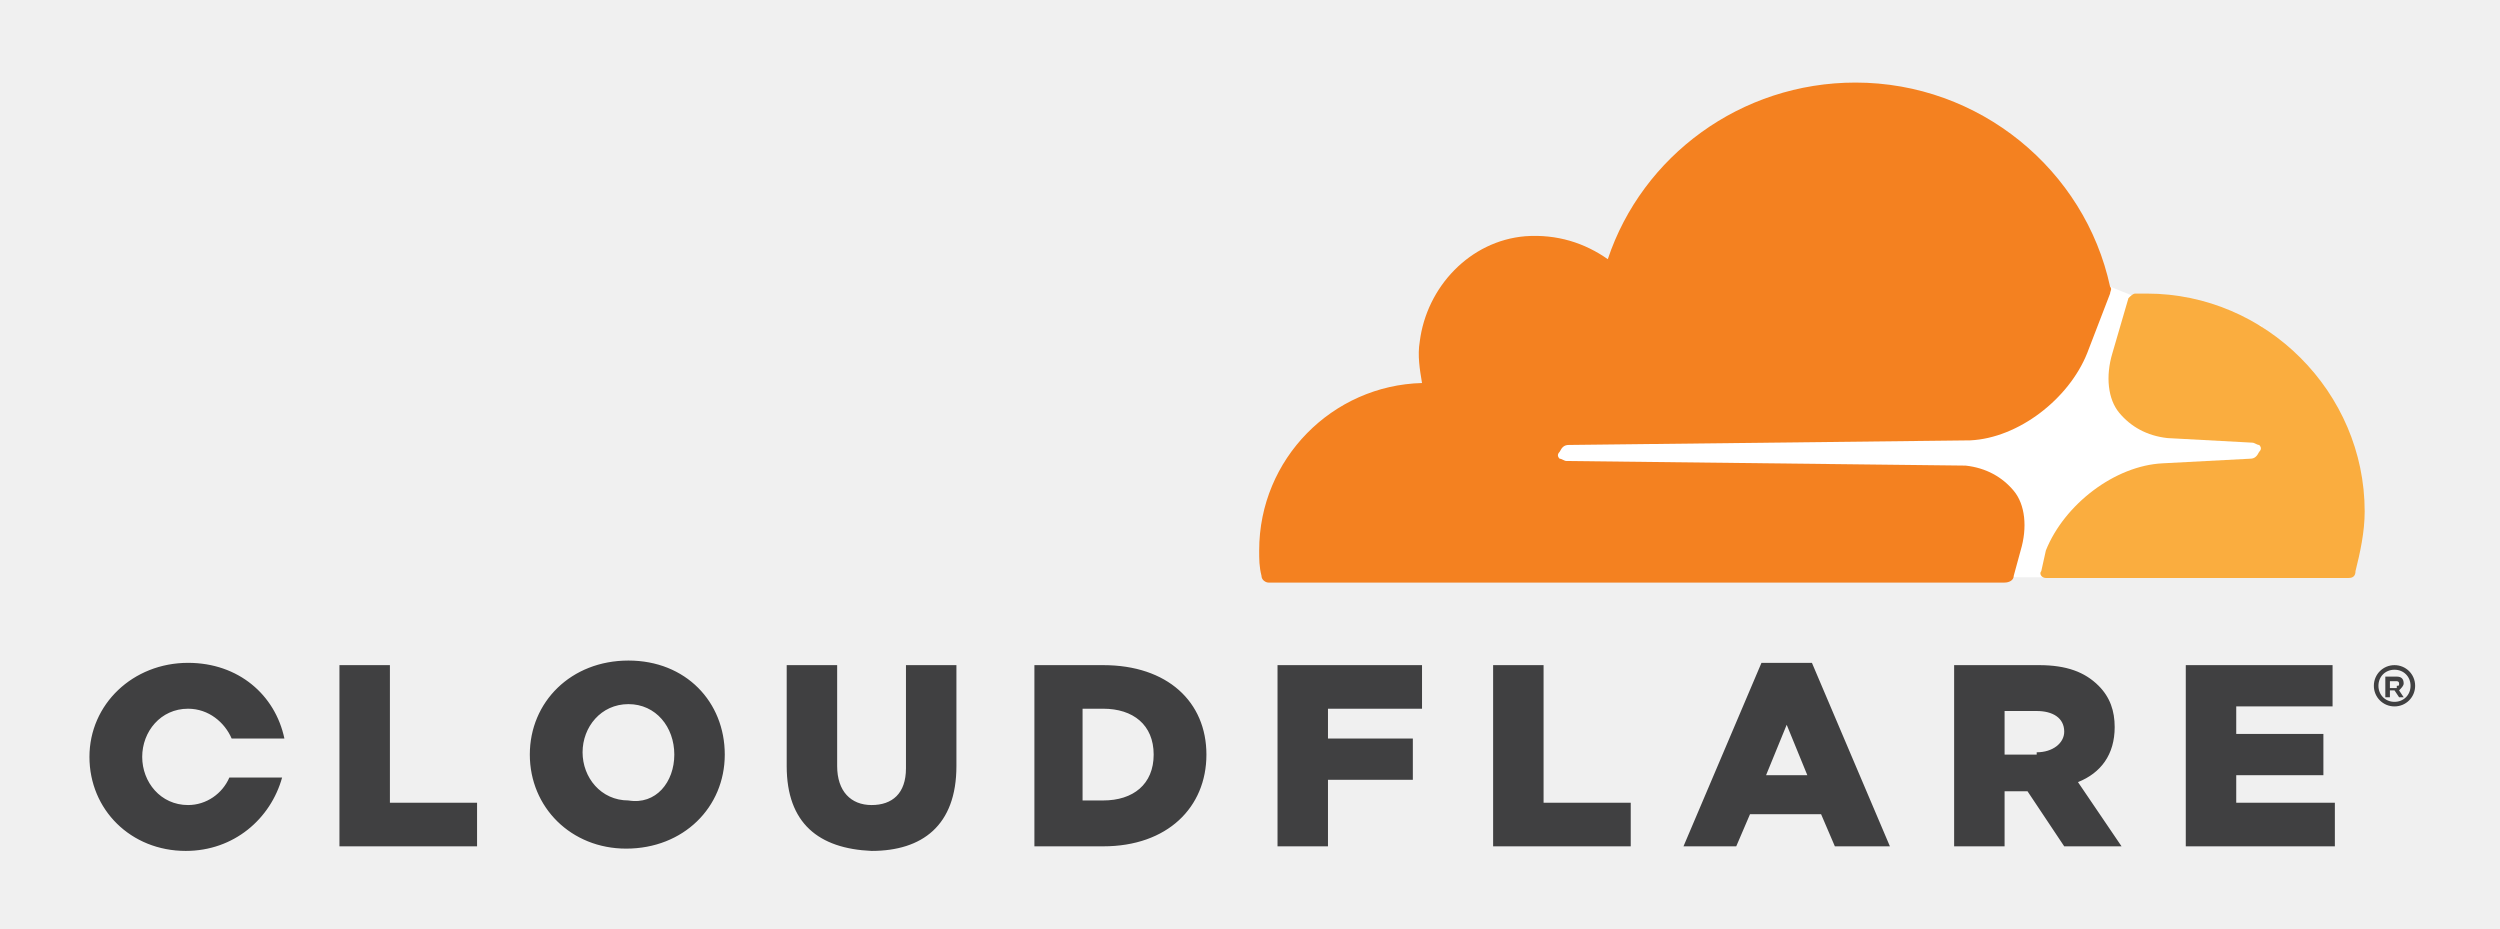
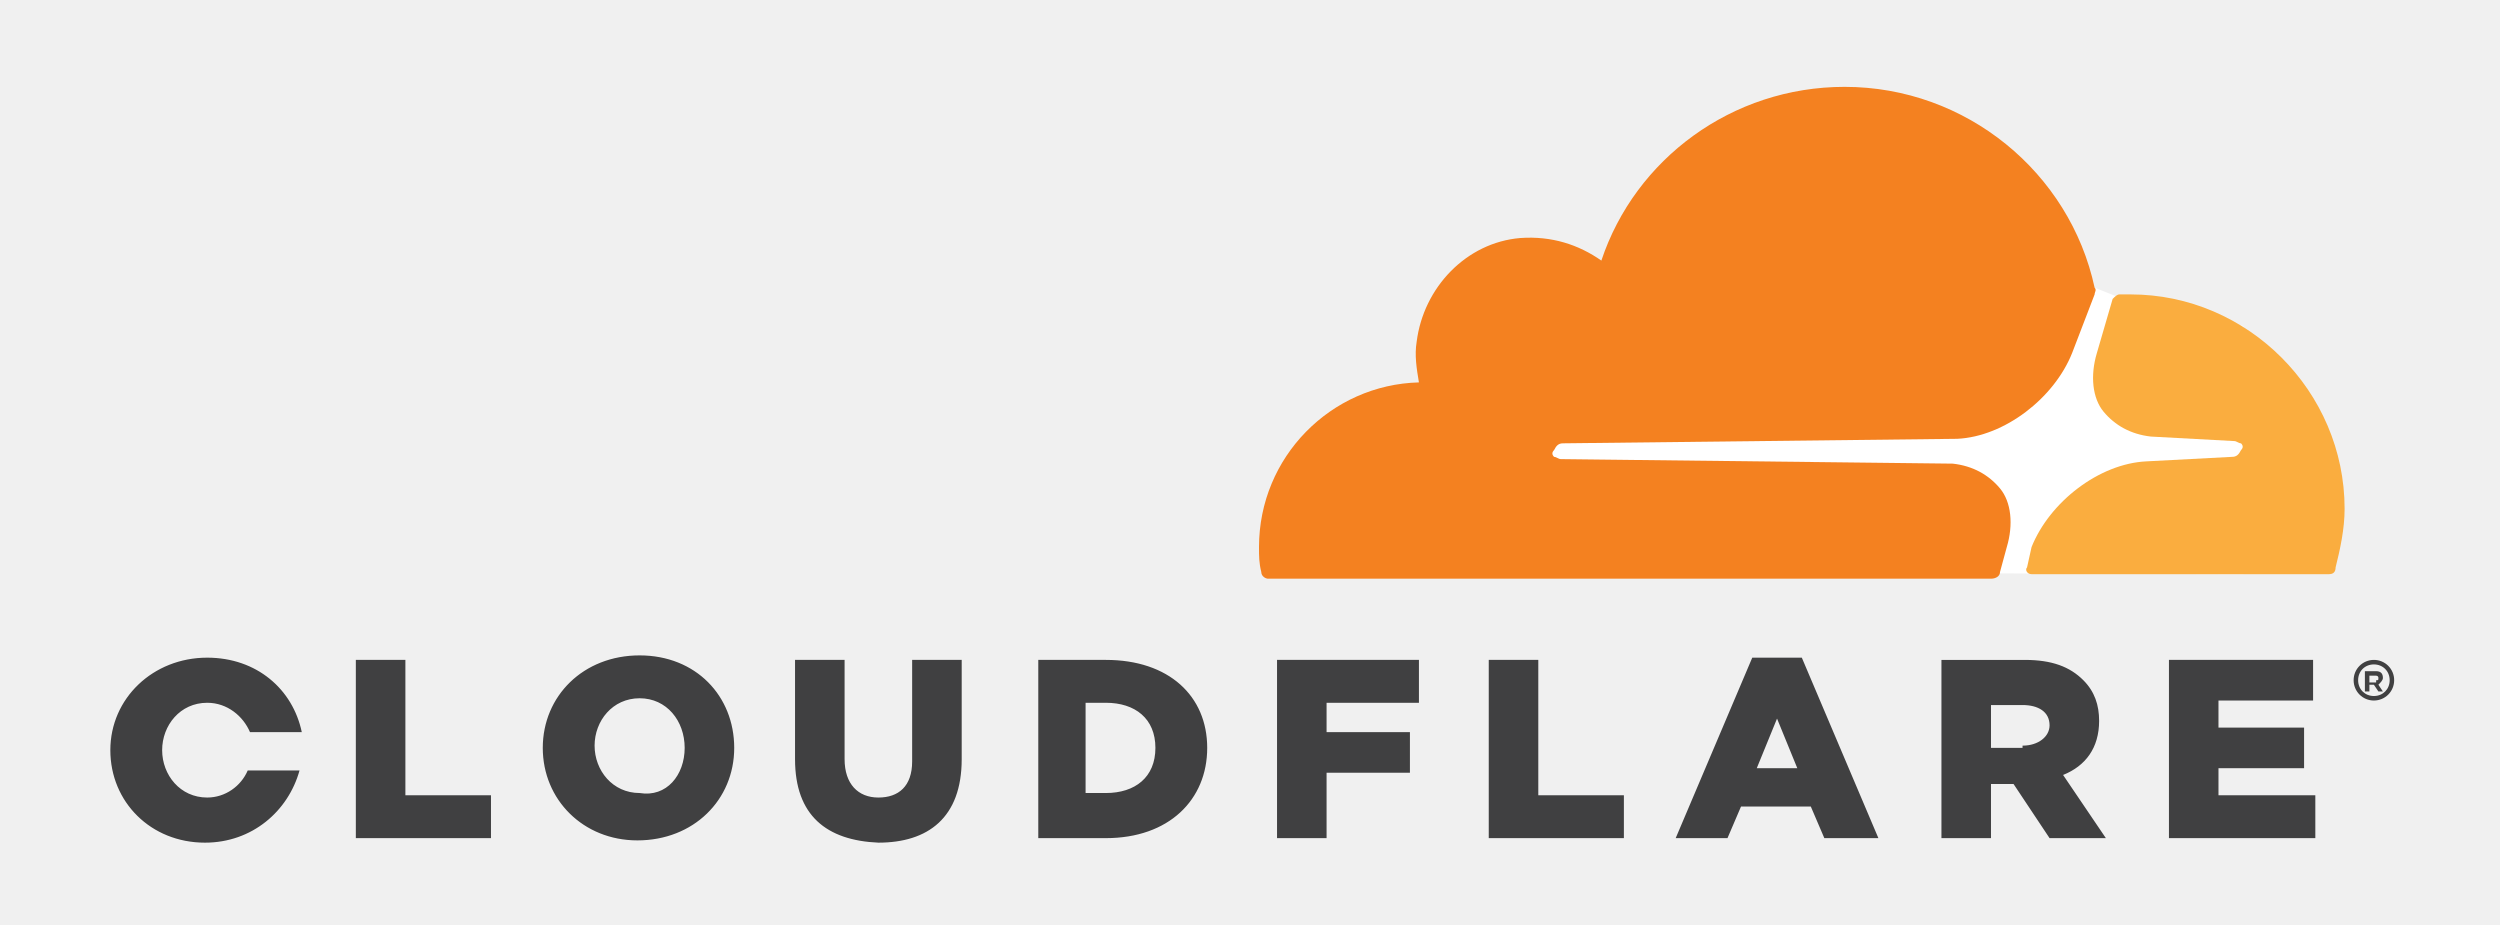
- <svg xmlns="http://www.w3.org/2000/svg" id="Layer_2" viewBox="0 0 109 40.5">
-   <style>.st0{fill:#fff}.st1{fill:#f48120}.st2{fill:#faad3f}.st3{fill:#404041}</style>
-   <path class="st0" d="M98.6 14.2L93 12.9l-1-.4-25.7.2v12.4l32.3.1z" />
-   <path class="st1" d="M88.1 24c.3-1 .2-2-.3-2.6-.5-.6-1.2-1-2.1-1.1l-17.4-.2c-.1 0-.2-.1-.3-.1-.1-.1-.1-.2 0-.3.1-.2.2-.3.4-.3l17.5-.2c2.1-.1 4.3-1.8 5.1-3.8l1-2.6c0-.1.1-.2 0-.3-1.1-5.1-5.7-8.9-11.1-8.9-5 0-9.3 3.2-10.8 7.7-1-.7-2.2-1.1-3.6-1-2.4.2-4.3 2.2-4.6 4.6-.1.6 0 1.2.1 1.8-3.9.1-7.1 3.3-7.1 7.3 0 .4 0 .7.1 1.1 0 .2.2.3.3.3h32.1c.2 0 .4-.1.4-.3l.3-1.1z" />
-   <path class="st2" d="M93.6 12.8h-.5c-.1 0-.2.1-.3.2l-.7 2.4c-.3 1-.2 2 .3 2.6.5.6 1.2 1 2.1 1.1l3.7.2c.1 0 .2.1.3.1.1.1.1.2 0 .3-.1.2-.2.3-.4.3l-3.8.2c-2.1.1-4.3 1.8-5.1 3.8l-.2.9c-.1.1 0 .3.2.3h13.2c.2 0 .3-.1.3-.3.2-.8.4-1.7.4-2.6 0-5.2-4.3-9.5-9.5-9.5" />
-   <path class="st3" d="M104.4 30.8c-.5 0-.9-.4-.9-.9s.4-.9.9-.9.9.4.9.9-.4.9-.9.9m0-1.6c-.4 0-.7.3-.7.7 0 .4.3.7.7.7.4 0 .7-.3.7-.7 0-.4-.3-.7-.7-.7m.4 1.2h-.2l-.2-.3h-.2v.3h-.2v-.9h.5c.2 0 .3.1.3.3 0 .1-.1.2-.2.3l.2.3zm-.3-.5c.1 0 .1 0 .1-.1s-.1-.1-.1-.1h-.3v.3h.3zM14.8 29H17v6h3.8v1.9h-6zm8.3 3.9c0-2.3 1.8-4.1 4.3-4.1s4.2 1.8 4.2 4.1-1.8 4.1-4.3 4.1c-2.4 0-4.2-1.8-4.2-4.1m6.3 0c0-1.2-.8-2.2-2-2.2s-2 1-2 2.1.8 2.1 2 2.1c1.2.2 2-.8 2-2m4.9.5V29h2.2v4.4c0 1.1.6 1.7 1.5 1.7s1.5-.5 1.5-1.6V29h2.2v4.4c0 2.6-1.5 3.7-3.7 3.7-2.3-.1-3.7-1.2-3.7-3.7M45 29h3.1c2.8 0 4.5 1.6 4.5 3.9s-1.7 4-4.5 4h-3V29zm3.1 5.9c1.3 0 2.2-.7 2.2-2s-.9-2-2.2-2h-.9v4h.9zm7.6-5.9H62v1.9h-4.1v1.3h3.7V34h-3.7v2.9h-2.2zm9.4 0h2.2v6h3.8v1.9h-6zm11.7-.1H79l3.4 8H80l-.6-1.4h-3.1l-.6 1.4h-2.3l3.4-8zm2 4.9l-.9-2.2-.9 2.2h1.8zm6.4-4.8h3.7c1.2 0 2 .3 2.6.9.5.5.7 1.1.7 1.8 0 1.2-.6 2-1.6 2.4l1.9 2.8H90l-1.6-2.4h-1v2.4h-2.2V29zm3.6 3.8c.7 0 1.2-.4 1.2-.9 0-.6-.5-.9-1.2-.9h-1.4v1.9h1.4zm6.5-3.8h6.4v1.8h-4.2V32h3.8v1.8h-3.8V35h4.3v1.9h-6.5zM10 33.9c-.3.7-1 1.2-1.8 1.2-1.2 0-2-1-2-2.1s.8-2.1 2-2.1c.9 0 1.6.6 1.9 1.3h2.3c-.4-1.9-2-3.3-4.2-3.3-2.4 0-4.3 1.8-4.3 4.1s1.8 4.1 4.2 4.1c2.1 0 3.7-1.4 4.2-3.2H10z" />
+ <svg xmlns="http://www.w3.org/2000/svg" width="500" height="185" viewBox="0 0 491 185">
+   <path d="m444.152 65.203-25.226-5.867-4.504-1.805-115.77.903v55.949l145.5.453Zm0 0" style="stroke:none;fill-rule:nonzero;fill:#fff;fill-opacity:1" />
+   <path d="M396.855 109.422c1.352-4.512.899-9.027-1.351-11.734-2.254-2.708-5.406-4.512-9.461-4.961l-78.379-.903c-.453 0-.902-.453-1.351-.453-.45-.45-.45-.902 0-1.351.449-.903.898-1.356 1.8-1.356l78.832-.902c9.457-.45 19.368-8.121 22.973-17.145l4.504-11.734c0-.45.45-.903 0-1.352-4.953-23.011-25.676-40.16-50-40.16-22.524 0-41.895 14.442-48.649 34.746-4.507-3.16-9.91-4.965-16.218-4.512-10.813.903-19.371 9.926-20.723 20.754-.45 2.707 0 5.414.453 8.121-17.57.454-31.984 14.891-31.984 32.942 0 1.805 0 3.156.453 4.96 0 .903.898 1.356 1.351 1.356H393.7c.903 0 1.805-.453 1.805-1.355Zm0 0" style="stroke:none;fill-rule:nonzero;fill:#f48120;fill-opacity:1" />
+   <path d="M421.629 58.883h-2.25c-.453 0-.902.453-1.352.902l-3.156 10.832c-1.351 4.512-.898 9.024 1.352 11.73 2.254 2.708 5.406 4.512 9.46 4.966l16.669.902c.449 0 .898.45 1.351.45.45.452.45.901 0 1.355-.453.902-.902 1.351-1.805 1.351l-17.117.902c-9.457.454-19.367 8.122-22.972 17.149l-.899 4.058c-.453.454 0 1.356.899 1.356h59.46c.903 0 1.352-.453 1.352-1.356.902-3.609 1.8-7.668 1.8-11.73 0-23.465-19.366-42.867-42.792-42.867" style="stroke:none;fill-rule:nonzero;fill:#faad3f;fill-opacity:1" />
+   <path d="M470.277 140.105a4.042 4.042 0 0 1-4.05-4.062 4.04 4.04 0 0 1 4.05-4.063 4.04 4.04 0 0 1 4.055 4.063c0 2.254-1.8 4.062-4.055 4.062m0-7.222c-1.8 0-3.152 1.355-3.152 3.16 0 1.805 1.352 3.16 3.152 3.16 1.805 0 3.157-1.355 3.157-3.16 0-1.805-1.352-3.16-3.157-3.16m1.805 5.414h-.902l-.903-1.352h-.898v1.352h-.902v-4.059h2.253c.899 0 1.352.45 1.352 1.352 0 .453-.453.902-.902 1.355Zm-1.352-2.254c.45 0 .45 0 .45-.453 0-.45-.45-.45-.45-.45h-1.351v1.352h1.351ZM66.668 131.98h9.91v27.075h17.117v8.574H66.668Zm37.387 17.598c0-10.375 8.11-18.5 19.37-18.5 11.263 0 18.919 8.125 18.919 18.5 0 10.379-8.106 18.5-19.367 18.5-10.813 0-18.922-8.121-18.922-18.5m28.379 0c0-5.414-3.602-9.926-9.008-9.926-5.406 0-9.008 4.512-9.008 9.477 0 4.96 3.602 9.476 9.008 9.476 5.406.903 9.008-3.613 9.008-9.027m22.074 2.258V131.98h9.91v19.856c0 4.96 2.703 7.672 6.758 7.672 4.05 0 6.754-2.258 6.754-7.223V131.98h9.91v19.856c0 11.73-6.754 16.695-16.664 16.695-10.363-.453-16.668-5.414-16.668-16.695m48.199-19.856h13.965c12.613 0 20.27 7.223 20.27 17.598 0 10.379-7.657 18.05-20.27 18.05h-13.516V131.98Zm13.965 26.625c5.855 0 9.91-3.16 9.91-9.027 0-5.863-4.055-9.023-9.91-9.023h-4.055v18.05Zm34.234-26.625h28.38v8.575h-18.47v5.867h16.668v8.121h-16.668v13.086h-9.91Zm42.344 0h9.91v27.075h17.117v8.574H293.25Zm52.703-.449h9.91l15.317 36.098h-10.813l-2.703-6.316H343.7l-2.703 6.316h-10.36Zm9.008 22.11-4.055-9.926-4.054 9.926Zm28.828-21.66h16.668c5.406 0 9.012 1.355 11.711 4.062 2.254 2.254 3.156 4.965 3.156 8.121 0 5.414-2.703 9.024-7.207 10.828l8.559 12.637h-11.262l-7.207-10.832h-4.508v10.832h-9.91Zm16.219 17.148c3.152 0 5.406-1.805 5.406-4.063 0-2.707-2.254-4.058-5.406-4.058h-6.309v8.57h6.309Zm29.281-17.149h28.828v8.125h-18.922v5.415h17.121v8.12h-17.12v5.415h19.37v8.574H429.29ZM45.047 154.09c-1.352 3.16-4.504 5.418-8.11 5.418-5.406 0-9.007-4.516-9.007-9.477 0-4.965 3.601-9.476 9.008-9.476 4.054 0 7.207 2.707 8.558 5.867h10.36c-1.801-8.574-9.008-14.89-18.919-14.89-10.812 0-19.37 8.12-19.37 18.5 0 10.378 8.109 18.5 18.921 18.5 9.457 0 16.664-6.317 18.918-14.442Zm0 0" style="stroke:none;fill-rule:nonzero;fill:#404041;fill-opacity:1" />
</svg>
